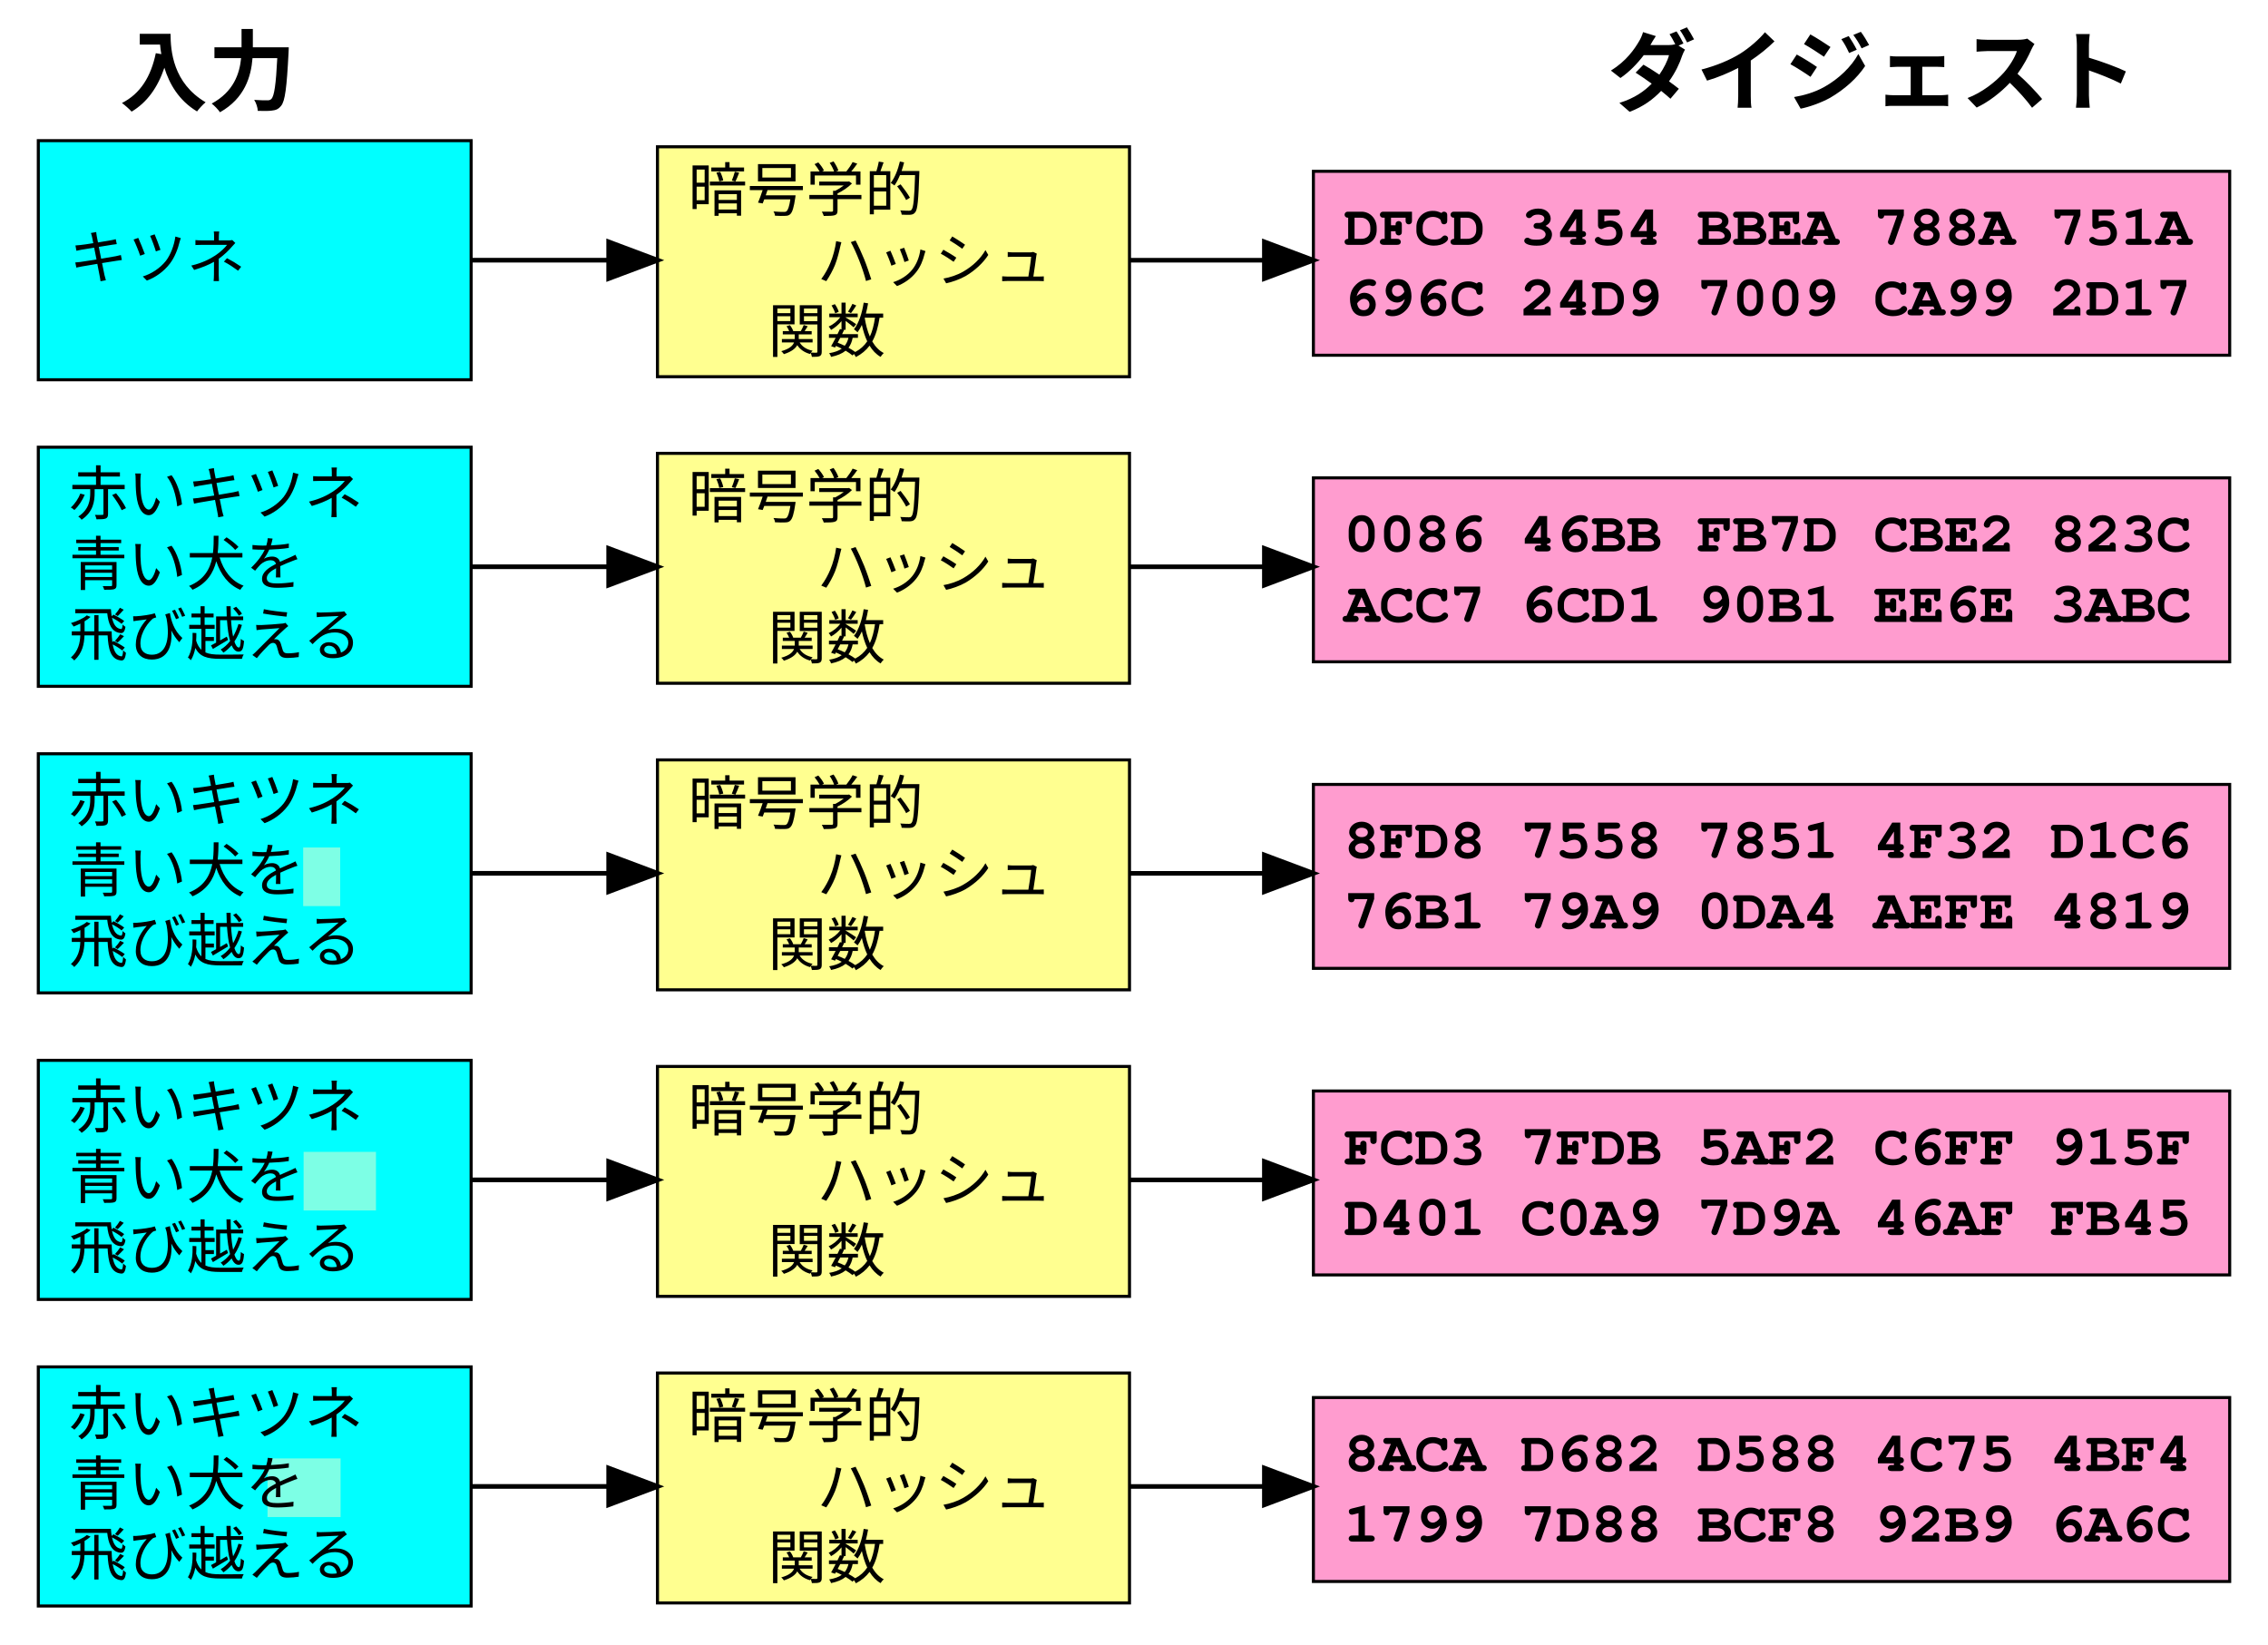
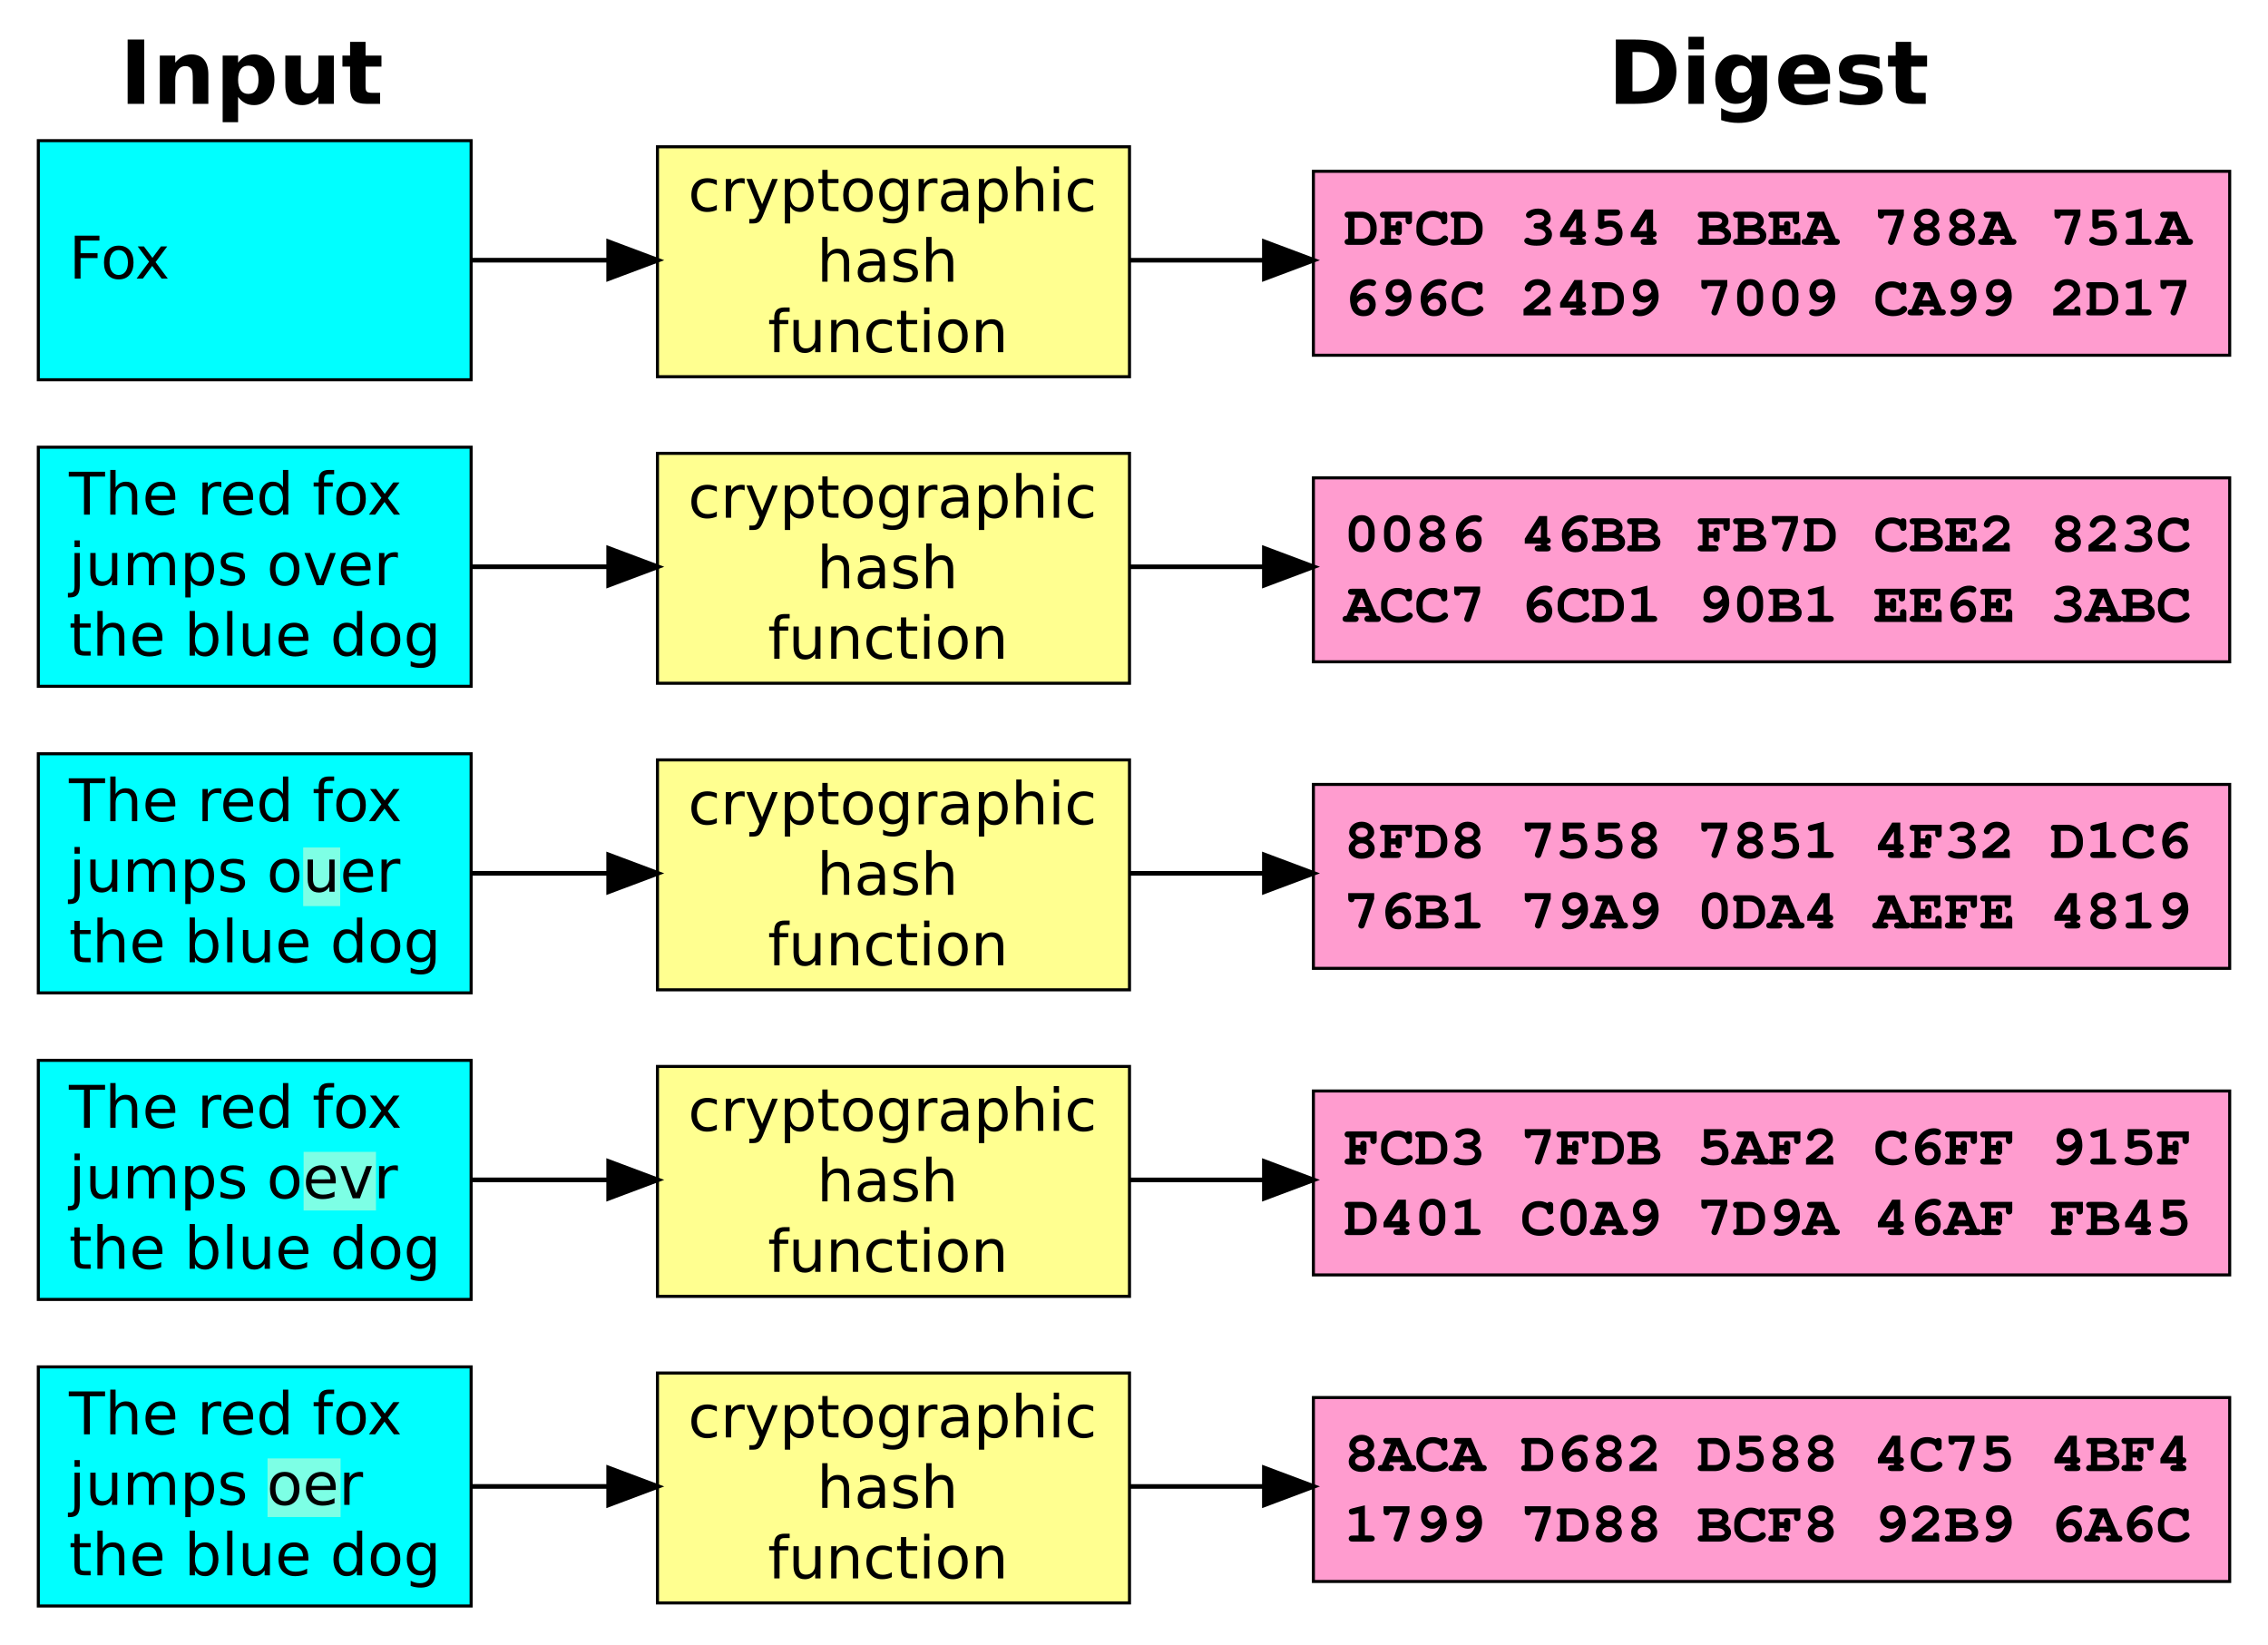
- <svg xmlns="http://www.w3.org/2000/svg" role="img" aria-label="入力のわずかな違いでハッシュ値が大きく変わることを示す図" version="1.0" width="739.938" height="536.381" id="svg1307">
+ <svg xmlns="http://www.w3.org/2000/svg" version="1.0" width="739.938" height="536.381" id="svg1307">
  <defs id="defs1309" />
  <g transform="translate(0.5,35.88125)" id="g0001" style="font-style:normal;fill-opacity:1;stroke-width:1px;stroke-linecap:butt;stroke-linejoin:miter;stroke-opacity:1;font-family:Bitstream Vera Sans">
-     <text x="38.502" y="-2" id="text5" style="font-size:28.8px;font-weight:bold;stroke:none">入力</text>
-     <text x="524.032" y="-2" id="text7" style="font-size:28.8px;font-weight:bold;fill:#000000;stroke:none">ダイジェスト</text>
+     <text x="38.502" y="-2" id="text5" style="font-size:28.8px;font-weight:bold;stroke:none">Input</text>
+     <text x="524.032" y="-2" id="text7" style="font-size:28.8px;font-weight:bold;fill:#000000;stroke:none">Digest</text>
    <rect width="141.204" height="78" x="12" y="10" id="rect9" style="fill:#00ffff;stroke:#000000;stroke-width:0.997" />
-     <text x="22" y="55" id="text11" style="font-size:19.2px;font-weight:normal;fill:#000000;stroke:none">キツネ</text>
+     <text x="22" y="55" id="text11" style="font-size:19.2px;font-weight:normal;fill:#000000;stroke:none">Fox</text>
    <rect width="154" height="75" x="214" y="12" id="rect13" style="fill:#ffff90;stroke:#000000" />
-     <text x="224" y="33" id="text15" style="font-size:19.2px;font-weight:normal;fill:#000000;stroke:none">暗号学的</text>
-     <text x="266" y="56" id="text17" style="font-size:19.2px;font-weight:normal;fill:#000000;stroke:none">ハッシュ</text>
-     <text x="250" y="79" id="text19" style="font-size:19.2px;font-weight:normal;fill:#000000;stroke:none">関数</text>
+     <text x="224" y="33" id="text15" style="font-size:19.2px;font-weight:normal;fill:#000000;stroke:none">cryptographic</text>
+     <text x="266" y="56" id="text17" style="font-size:19.2px;font-weight:normal;fill:#000000;stroke:none">hash</text>
+     <text x="250" y="79" id="text19" style="font-size:19.2px;font-weight:normal;fill:#000000;stroke:none">function</text>
    <rect width="298.94" height="60" x="428" y="20" id="rect21" style="fill:#ff9ccf;stroke:#000000;stroke-width:0.988" />
    <text x="438" y="44" id="text23" style="font-size:19.2px;font-weight:bold;fill:#000000;stroke:none;font-family:Courier">DFCD 3454 BBEA 788A 751A</text>
    <text x="438" y="67" id="text25" style="font-size:19.2px;font-weight:bold;fill:#000000;stroke:none;font-family:Courier">696C 24D9 7009 CA99 2D17</text>
    <path d="m 152.892,49 c 61.179,0 61.179,0 61.179,0" id="path28" style="fill:none;stroke:#000000;stroke-width:1.515px" />
    <g transform="translate(214.0707,49)" id="g2001">
      <path d="M 0,0 -16,6 -16,-6 0,0 z" id="path31" style="fill:#000000;stroke:#000000;stroke-width:1.5px" />
    </g>
    <g transform="translate(368,49)" id="g5997">
      <path d="M 0,0 C 60,0 60,0 60,0" id="path34" style="fill:none;stroke:#000000;stroke-width:1.5px" />
      <g transform="translate(60,0)" id="g2002">
        <path d="M 0,0 -16,6 -16,-6 0,0 z" id="path37" style="fill:#000000;stroke:#000000;stroke-width:1.5px" />
      </g>
    </g>
    <rect width="141.204" height="78" x="12" y="110" id="rect39" style="fill:#00ffff;stroke:#000000;stroke-width:0.997" />
-     <text x="22" y="132" id="text41" style="font-size:19.2px;font-weight:normal;fill:#000000;stroke:none">赤いキツネ</text>
-     <text x="22" y="155" id="text43" style="font-size:19.2px;font-weight:normal;fill:#000000;stroke:none">青い犬を</text>
-     <text x="22" y="178" id="text45" style="font-size:19.2px;font-weight:normal;fill:#000000;stroke:none">飛び越える</text>
+     <text x="22" y="132" id="text41" style="font-size:19.2px;font-weight:normal;fill:#000000;stroke:none">The red fox</text>
+     <text x="22" y="155" id="text43" style="font-size:19.2px;font-weight:normal;fill:#000000;stroke:none">jumps over</text>
+     <text x="22" y="178" id="text45" style="font-size:19.2px;font-weight:normal;fill:#000000;stroke:none">the blue dog</text>
    <rect width="154" height="75" x="214" y="112" id="rect47" style="fill:#ffff90;stroke:#000000" />
-     <text x="224" y="133" id="text49" style="font-size:19.2px;font-weight:normal;fill:#000000;stroke:none">暗号学的</text>
-     <text x="266" y="156" id="text51" style="font-size:19.2px;font-weight:normal;fill:#000000;stroke:none">ハッシュ</text>
-     <text x="250" y="179" id="text53" style="font-size:19.2px;font-weight:normal;fill:#000000;stroke:none">関数</text>
+     <text x="224" y="133" id="text49" style="font-size:19.2px;font-weight:normal;fill:#000000;stroke:none">cryptographic</text>
+     <text x="266" y="156" id="text51" style="font-size:19.2px;font-weight:normal;fill:#000000;stroke:none">hash</text>
+     <text x="250" y="179" id="text53" style="font-size:19.2px;font-weight:normal;fill:#000000;stroke:none">function</text>
    <rect width="298.94" height="60" x="428" y="120" id="rect55" style="fill:#ff9ccf;stroke:#000000;stroke-width:0.988" />
    <text x="438" y="144" id="text57" style="font-size:19.2px;font-weight:bold;fill:#000000;stroke:none;font-family:Courier">0086 46BB FB7D CBE2 823C</text>
    <text x="438" y="167" id="text59" style="font-size:19.2px;font-weight:bold;fill:#000000;stroke:none;font-family:Courier">ACC7 6CD1 90B1 EE6E 3ABC</text>
    <path d="m 152.892,149 c 61.179,0 61.179,0 61.179,0" id="path63" style="fill:none;stroke:#000000;stroke-width:1.515px" />
    <g transform="translate(214.0707,149)" id="g65">
      <path d="M 0,0 -16,6 -16,-6 0,0 z" id="path67" style="fill:#000000;stroke:#000000;stroke-width:1.5px" />
    </g>
    <g transform="translate(368,149)" id="g69">
      <path d="M 0,0 C 60,0 60,0 60,0" id="path71" style="fill:none;stroke:#000000;stroke-width:1.5px" />
      <g transform="translate(60,0)" id="g73">
        <path d="M 0,0 -16,6 -16,-6 0,0 z" id="path75" style="fill:#000000;stroke:#000000;stroke-width:1.5px" />
      </g>
    </g>
    <rect width="141.204" height="78" x="12" y="210" id="rect77" style="fill:#00ffff;stroke:#000000;stroke-width:0.997" />
-     <text x="22" y="232" id="text79" style="font-size:19.2px;font-weight:normal;fill:#000000;stroke:none">赤いキツネ</text>
+     <text x="22" y="232" id="text79" style="font-size:19.2px;font-weight:normal;fill:#000000;stroke:none">The red fox</text>
    <rect width="12.066" height="19.117" x="98.416" y="240.575" id="rect4066-5" style="font-style:normal;fill:#7effe5;fill-opacity:1;stroke:none;font-family:Bitstream Vera Sans" />
-     <text x="22" y="255" id="text81" style="font-size:19.2px;font-weight:normal;fill:#000000;stroke:none">青い犬を</text>
-     <text x="22" y="278" id="text89" style="font-size:19.2px;font-weight:normal;fill:#000000;stroke:none">飛び越える</text>
+     <text x="22" y="255" id="text81" style="font-size:19.2px;font-weight:normal;fill:#000000;stroke:none">jumps ouer</text>
+     <text x="22" y="278" id="text89" style="font-size:19.2px;font-weight:normal;fill:#000000;stroke:none">the blue dog</text>
    <rect width="154" height="75" x="214" y="212" id="rect91" style="fill:#ffff90;stroke:#000000" />
-     <text x="224" y="233" id="text93" style="font-size:19.2px;font-weight:normal;fill:#000000;stroke:none">暗号学的</text>
-     <text x="266" y="256" id="text95" style="font-size:19.2px;font-weight:normal;fill:#000000;stroke:none">ハッシュ</text>
-     <text x="250" y="279" id="text97" style="font-size:19.2px;font-weight:normal;fill:#000000;stroke:none">関数</text>
+     <text x="224" y="233" id="text93" style="font-size:19.2px;font-weight:normal;fill:#000000;stroke:none">cryptographic</text>
+     <text x="266" y="256" id="text95" style="font-size:19.2px;font-weight:normal;fill:#000000;stroke:none">hash</text>
+     <text x="250" y="279" id="text97" style="font-size:19.2px;font-weight:normal;fill:#000000;stroke:none">function</text>
    <rect width="298.94" height="60" x="428" y="220" id="rect99" style="fill:#ff9ccf;stroke:#000000;stroke-width:0.988" />
    <text x="438" y="244" id="text101" style="font-size:19.2px;font-weight:bold;fill:#000000;stroke:none;font-family:Courier">8FD8 7558 7851 4F32 D1C6</text>
    <text x="438" y="267" id="text103" style="font-size:19.2px;font-weight:bold;fill:#000000;stroke:none;font-family:Courier">76B1 79A9 0DA4 AEFE 4819</text>
    <path d="m 152.892,249 c 61.179,0 61.179,0 61.179,0" id="path106" style="fill:none;stroke:#000000;stroke-width:1.515px" />
    <g transform="translate(214.0707,249)" id="g2003">
      <path d="M 0,0 -16,6 -16,-6 0,0 z" id="path109" style="fill:#000000;stroke:#000000;stroke-width:1.5px" />
    </g>
    <g transform="translate(368,249)" id="g6003">
      <path d="M 0,0 C 60,0 60,0 60,0" id="path112" style="fill:none;stroke:#000000;stroke-width:1.5px" />
      <g transform="translate(60,0)" id="g2004">
        <path d="M 0,0 -16,6 -16,-6 0,0 z" id="path115" style="fill:#000000;stroke:#000000;stroke-width:1.5px" />
      </g>
    </g>
    <rect width="141.204" height="78" x="12" y="310" id="rect117" style="fill:#00ffff;stroke:#000000;stroke-width:0.997" />
-     <text x="22" y="332" id="text119" style="font-size:19.2px;font-weight:normal;fill:#000000;stroke:none">赤いキツネ</text>
+     <text x="22" y="332" id="text119" style="font-size:19.2px;font-weight:normal;fill:#000000;stroke:none">The red fox</text>
    <rect width="23.608" height="19.117" x="98.556" y="339.859" id="rect4066" style="fill:#7dffe5;fill-opacity:1;stroke:none" />
-     <text x="22" y="355" id="text121" style="font-size:19.2px;font-weight:normal;fill:#000000;stroke:none">青い犬を<tspan id="tspan125" style="font-weight:bold;fill:#ff0000;-inkscape-font-specification:Bitstream Vera Sans Bold" />
+     <text x="22" y="355" id="text121" style="font-size:19.2px;font-weight:normal;fill:#000000;stroke:none">jumps oevr<tspan id="tspan125" style="font-weight:bold;fill:#ff0000;-inkscape-font-specification:Bitstream Vera Sans Bold" />
    </text>
-     <text x="22" y="378" id="text129" style="font-size:19.2px;font-weight:normal;fill:#000000;stroke:none">飛び越える</text>
+     <text x="22" y="378" id="text129" style="font-size:19.2px;font-weight:normal;fill:#000000;stroke:none">the blue dog</text>
    <rect width="154" height="75" x="214" y="312" id="rect131" style="fill:#ffff90;stroke:#000000" />
-     <text x="224" y="333" id="text133" style="font-size:19.2px;font-weight:normal;fill:#000000;stroke:none">暗号学的</text>
-     <text x="266" y="356" id="text135" style="font-size:19.2px;font-weight:normal;fill:#000000;stroke:none">ハッシュ</text>
-     <text x="250" y="379" id="text137" style="font-size:19.2px;font-weight:normal;fill:#000000;stroke:none">関数</text>
+     <text x="224" y="333" id="text133" style="font-size:19.2px;font-weight:normal;fill:#000000;stroke:none">cryptographic</text>
+     <text x="266" y="356" id="text135" style="font-size:19.2px;font-weight:normal;fill:#000000;stroke:none">hash</text>
+     <text x="250" y="379" id="text137" style="font-size:19.2px;font-weight:normal;fill:#000000;stroke:none">function</text>
    <rect width="298.94" height="60" x="428" y="320" id="rect139" style="fill:#ff9ccf;stroke:#000000;stroke-width:0.988" />
    <text x="438" y="344" id="text141" style="font-size:19.2px;font-weight:bold;fill:#000000;stroke:none;font-family:Courier">FCD3 7FDB 5AF2 C6FF 915F</text>
    <text x="438" y="367" id="text143" style="font-size:19.2px;font-weight:bold;fill:#000000;stroke:none;font-family:Courier">D401 C0A9 7D9A 46AF FB45</text>
    <path d="m 152.892,349 c 61.179,0 61.179,0 61.179,0" id="path146" style="fill:none;stroke:#000000;stroke-width:1.515px" />
    <g transform="translate(214.0707,349)" id="g2005">
      <path d="M 0,0 -16,6 -16,-6 0,0 z" id="path149" style="fill:#000000;stroke:#000000;stroke-width:1.5px" />
    </g>
    <g transform="translate(368,349)" id="g6009">
      <path d="M 0,0 C 60,0 60,0 60,0" id="path152" style="fill:none;stroke:#000000;stroke-width:1.5px" />
      <g transform="translate(60,0)" id="g2006">
        <path d="M 0,0 -16,6 -16,-6 0,0 z" id="path155" style="fill:#000000;stroke:#000000;stroke-width:1.5px" />
      </g>
    </g>
    <rect width="141.204" height="78" x="12" y="410" id="rect157" style="fill:#00ffff;stroke:#000000;stroke-width:0.997" />
-     <text x="22" y="432" id="text159" style="font-size:19.2px;font-weight:normal;fill:#000000;stroke:none">赤いキツネ</text>
+     <text x="22" y="432" id="text159" style="font-size:19.2px;font-weight:normal;fill:#000000;stroke:none">The red fox</text>
    <rect width="23.831" height="19.117" x="86.783" y="439.859" id="rect4086" style="fill:#7dffe5;fill-opacity:1;stroke:none" />
-     <text x="22" y="455" id="text161" style="font-size:19.2px;font-weight:normal;fill:#000000;stroke:none">青い犬を</text>
-     <text x="22" y="478" id="text169" style="font-size:19.2px;font-weight:normal;fill:#000000;stroke:none">飛び越える</text>
+     <text x="22" y="455" id="text161" style="font-size:19.2px;font-weight:normal;fill:#000000;stroke:none">jumps oer</text>
+     <text x="22" y="478" id="text169" style="font-size:19.2px;font-weight:normal;fill:#000000;stroke:none">the blue dog</text>
    <rect width="154" height="75" x="214" y="412" id="rect171" style="fill:#ffff90;stroke:#000000" />
-     <text x="224" y="433" id="text173" style="font-size:19.2px;font-weight:normal;fill:#000000;stroke:none">暗号学的</text>
-     <text x="266" y="456" id="text175" style="font-size:19.2px;font-weight:normal;fill:#000000;stroke:none">ハッシュ</text>
-     <text x="250" y="479" id="text177" style="font-size:19.2px;font-weight:normal;fill:#000000;stroke:none">関数</text>
+     <text x="224" y="433" id="text173" style="font-size:19.2px;font-weight:normal;fill:#000000;stroke:none">cryptographic</text>
+     <text x="266" y="456" id="text175" style="font-size:19.2px;font-weight:normal;fill:#000000;stroke:none">hash</text>
+     <text x="250" y="479" id="text177" style="font-size:19.2px;font-weight:normal;fill:#000000;stroke:none">function</text>
    <rect width="298.94" height="60" x="428" y="420" id="rect179" style="fill:#ff9ccf;stroke:#000000;stroke-width:0.988" />
    <text x="438" y="444" id="text181" style="font-size:19.2px;font-weight:bold;fill:#000000;stroke:none;font-family:Courier">8ACA D682 D588 4C75 4BF4</text>
    <text x="438" y="467" id="text183" style="font-size:19.2px;font-weight:bold;fill:#000000;stroke:none;font-family:Courier">1799 7D88 BCF8 92B9 6A6C</text>
    <path d="m 152.892,449 c 61.179,0 61.179,0 61.179,0" id="path187" style="fill:none;stroke:#000000;stroke-width:1.515px" />
    <g transform="translate(214.0707,449)" id="g189">
      <path d="M 0,0 -16,6 -16,-6 0,0 z" id="path191" style="fill:#000000;stroke:#000000;stroke-width:1.5px" />
    </g>
    <g transform="translate(368,449)" id="g193">
      <path d="M 0,0 C 60,0 60,0 60,0" id="path195" style="fill:none;stroke:#000000;stroke-width:1.5px" />
      <g transform="translate(60,0)" id="g197">
        <path d="M 0,0 -16,6 -16,-6 0,0 z" id="path199" style="fill:#000000;stroke:#000000;stroke-width:1.5px" />
      </g>
    </g>
  </g>
</svg>
